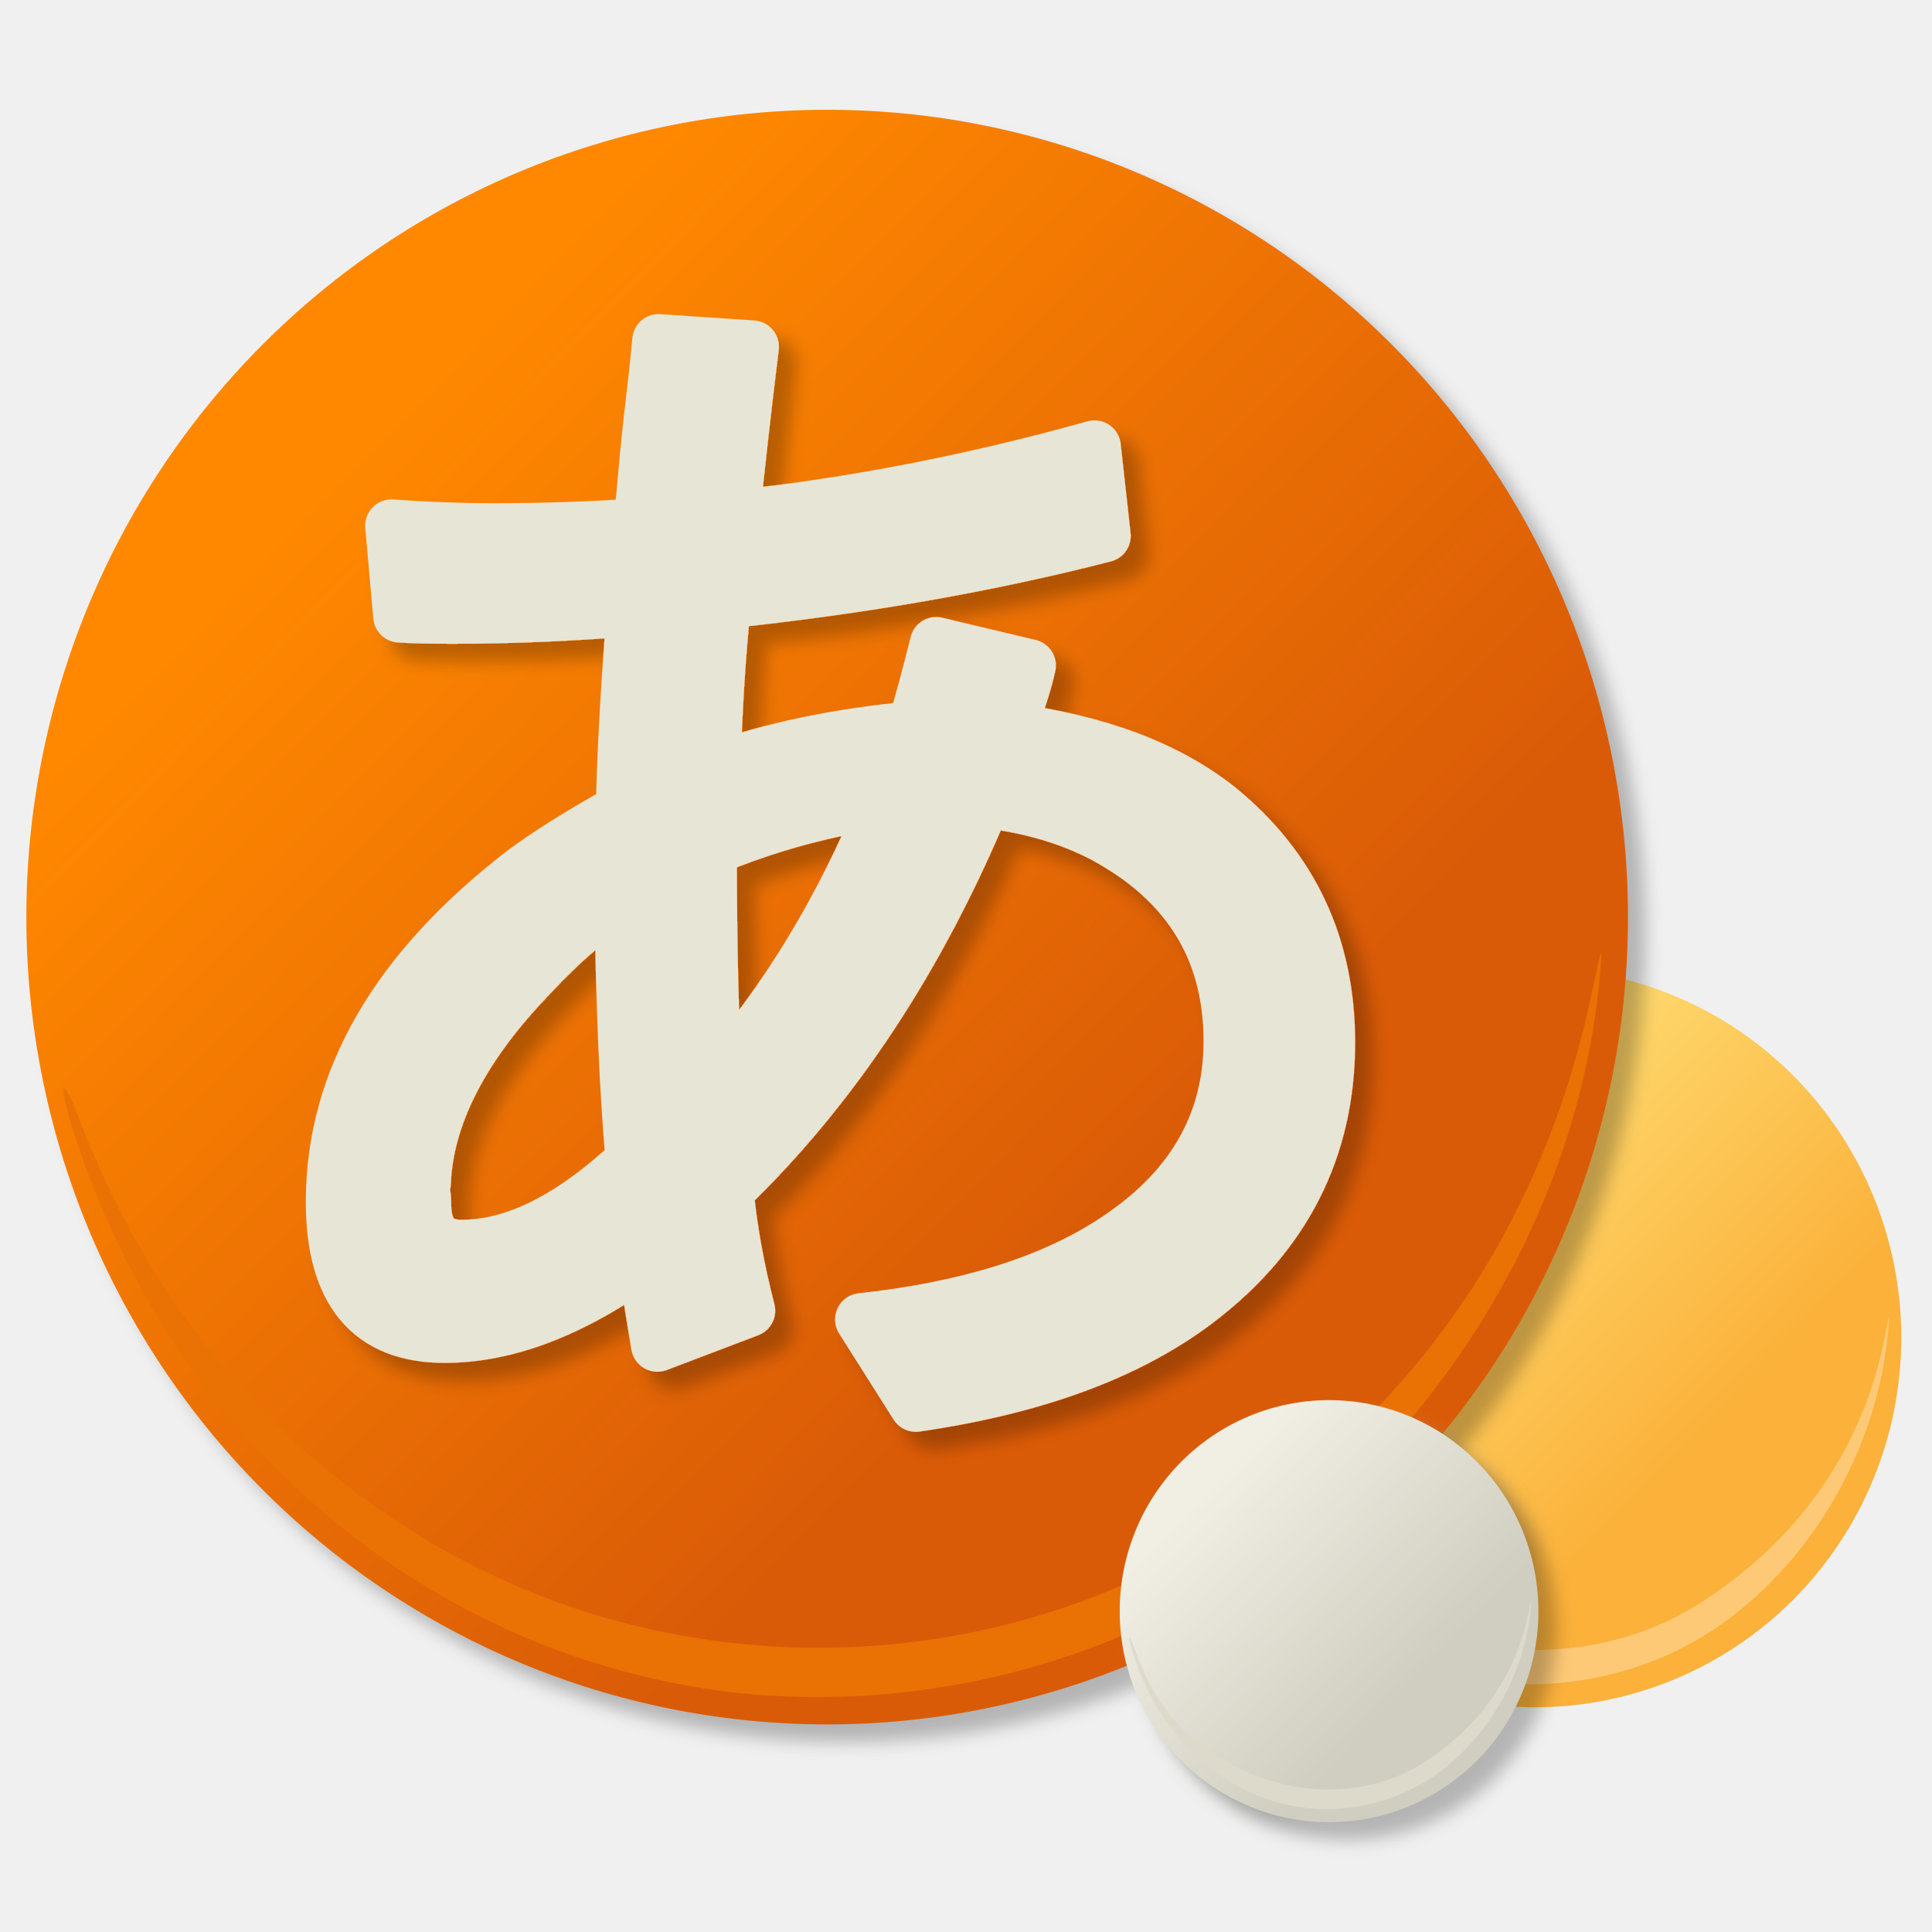
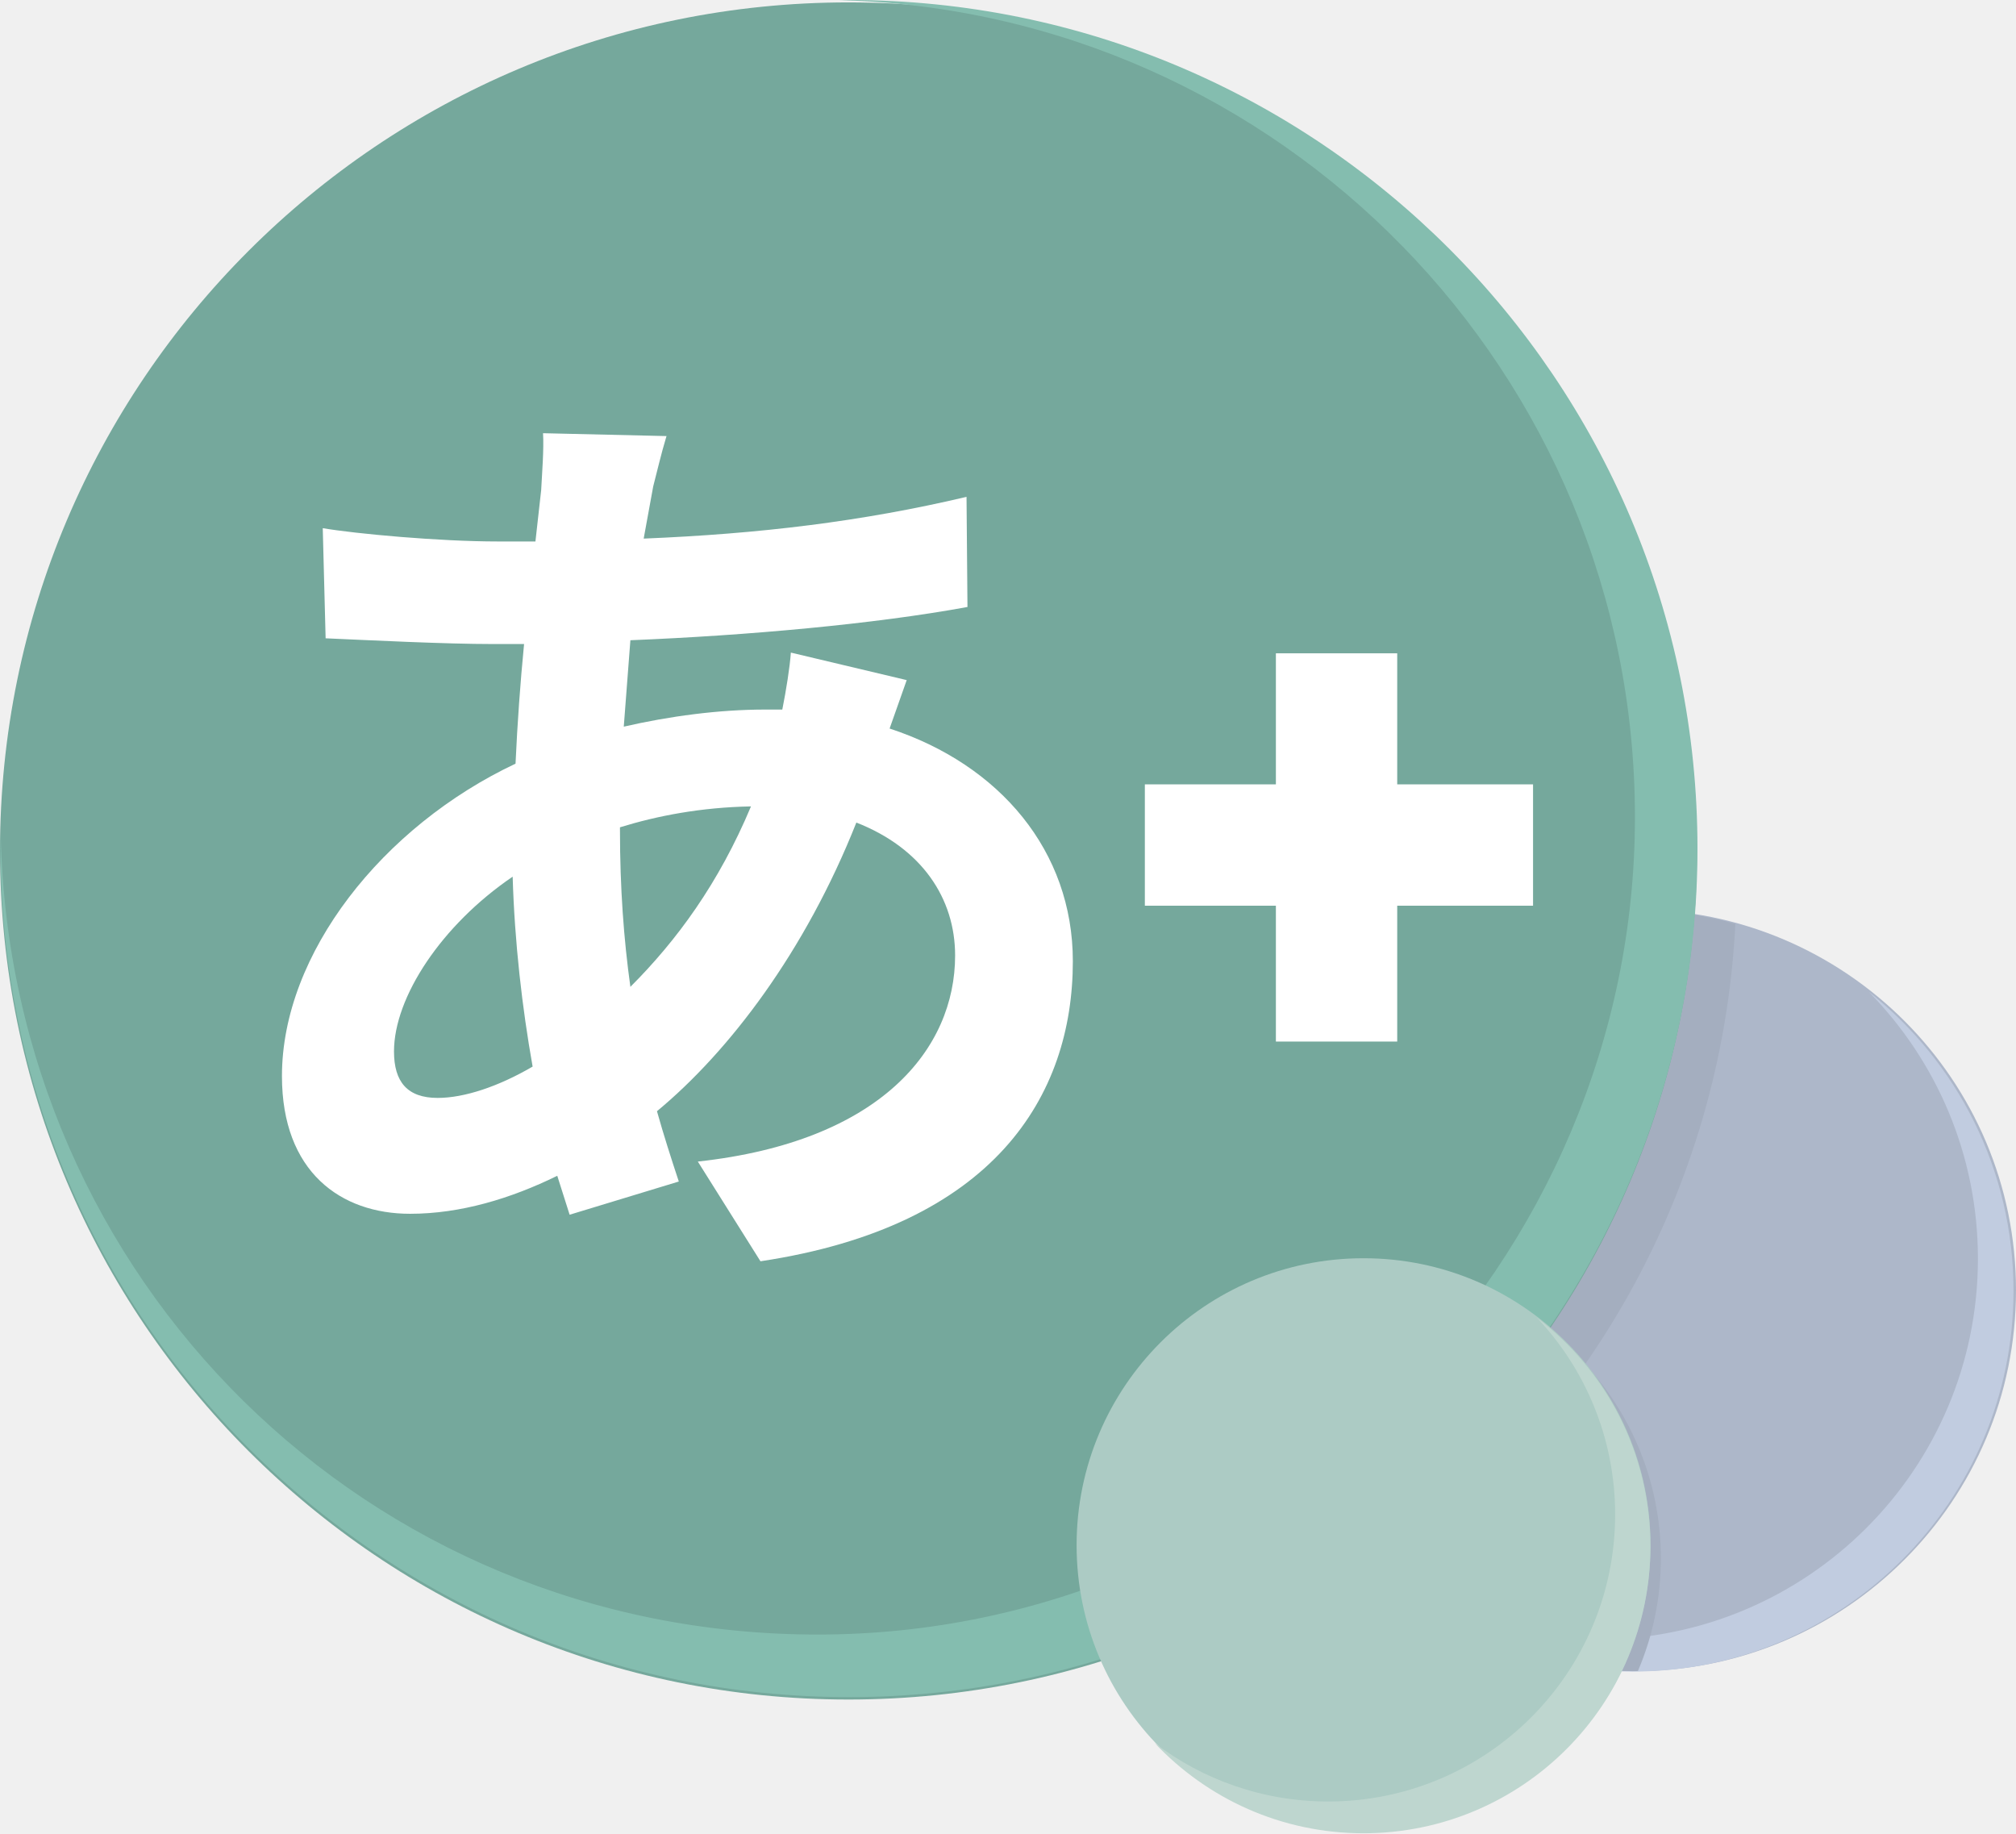
- <svg xmlns="http://www.w3.org/2000/svg" width="440" height="440" fill="none">
-   <path fill="url(#a)" d="M433 304.631c0 22.331-8.799 43.747-24.463 59.538-15.663 15.79-36.906 24.661-59.057 24.661-22.151 0-43.395-8.871-59.058-24.661-15.663-15.791-24.463-37.207-24.463-59.538 0-22.331 8.8-43.747 24.463-59.538 15.663-15.79 36.907-24.661 59.058-24.661 22.151 0 43.394 8.871 59.057 24.661C424.201 260.884 433 282.3 433 304.631Z" />
-   <path fill="#FDC976" d="M336.834 382.649c-30.049-4.984-55.057-28.172-65.348-60.595-2.196-6.918-2.19-9.569.011-3.368 7.293 20.582 16.724 33.162 33.538 43.933 24.859 15.926 57.574 18.25 82.392 2.317 20.895-13.412 36.559-33.634 41.795-60.399 1.062-5.426 1.152-5.642.858-2.058-2.258 27.557-17.899 54.323-40.298 68.961-15.348 10.029-34.982 14.185-52.944 11.206l-.002.003h-.002Z" />
-   <g filter="url(#b)">
-     <path fill="#000" fill-opacity=".25" d="M374.759 212.861c0 48.763-19.215 95.529-53.418 130.01-34.202 34.481-80.591 53.852-128.961 53.852-48.37 0-94.76-19.371-128.962-53.852C29.215 308.39 10 261.624 10 212.861c0-48.763 19.215-95.529 53.418-130.01C97.62 48.372 144.01 29 192.38 29c48.37 0 94.759 19.371 128.961 53.852 34.203 34.48 53.418 81.246 53.418 130.009Z" />
+ <svg xmlns="http://www.w3.org/2000/svg" id="_レイヤー_2" data-name="レイヤー 2" viewBox="0 0 571.26 519.41">
+   <defs>
+     <style>
+       .cls-1 {
+         fill: #accbc4;
+       }
+ 
+       .cls-1, .cls-2, .cls-3, .cls-4, .cls-5, .cls-6, .cls-7, .cls-8 {
+         stroke-width: 0px;
+       }
+ 
+       .cls-2 {
+         fill: #c1cce0;
+       }
+ 
+       .cls-3 {
+         fill: #75a89c;
+       }
+ 
+       .cls-4, .cls-9 {
+         fill: #fff;
+       }
+ 
+       .cls-5 {
+         fill: #a4aebf;
+       }
+ 
+       .cls-9 {
+         font-family: BIZ-UDPGothic-Bold, 'BIZ UDPGothic';
+         font-size: 269.04px;
+         font-weight: 700;
+       }
+ 
+       .cls-6 {
+         fill: #adb7c9;
+       }
+ 
+       .cls-7 {
+         fill: #bed6cf;
+       }
+ 
+       .cls-8 {
+         fill: #84bdaf;
+       }
+     </style>
+   </defs>
+   <g id="_レイヤー_2-2" data-name="レイヤー 2">
+     <g id="_レイヤー_5" data-name="レイヤー 5">
+       <circle class="cls-6" cx="463.34" cy="365.57" r="107.92" />
+       <path class="cls-2" d="m529.56,281.02c19.11,19.47,30.91,46.15,30.91,75.59,0,59.6-48.32,107.92-107.92,107.92-25.28,0-48.53-8.7-66.93-23.26,19.58,19.95,46.85,32.33,77.01,32.33,59.6,0,107.92-48.32,107.92-107.92,0-34.32-16.02-64.9-40.99-84.66Z" />
+       <path class="cls-5" d="m462.62,257.78c-59.6,0-107.92,48.32-107.92,107.92,0,31.79,13.75,60.38,35.63,80.13,58.41-41.32,97.57-108.03,101.41-184.07-9.26-2.59-19.03-3.98-29.12-3.98Z" />
+       <path class="cls-5" d="m389.33,360.23c-12.39,0-24.13,2.78-34.64,7.74,1.29,58.49,49.1,105.5,107.89,105.5.52,0,1.03-.01,1.54-.02,4.19-9.8,6.51-20.59,6.51-31.92,0-44.9-36.4-81.31-81.31-81.31Z" />
+     </g>
+     <g id="_レイヤー_3" data-name="レイヤー 3">
+       <circle class="cls-3" cx="240.42" cy="241.1" r="240.42" />
+       <path class="cls-8" d="m240.58,0c-.96,0-1.91.03-2.87.04,125.12,3.18,225.57,105.61,225.57,231.5s-103.68,231.57-231.57,231.57S3,362.25.21,236.77c-.02,1.21-.05,2.42-.05,3.64,0,132.78,107.64,240.42,240.42,240.42s240.42-107.64,240.42-240.42S373.36,0,240.58,0Z" />
+     </g>
+     <text class="cls-9" transform="translate(55.41 340.13)">
+       <tspan x="0" y="0">あ</tspan>
+     </text>
+     <g id="_レイヤー_4" data-name="レイヤー 4">
+       <circle class="cls-1" cx="386.38" cy="437.8" r="81.31" />
+       <path class="cls-7" d="m435.5,373.33c13.74,14.56,22.17,34.17,22.17,55.77,0,44.9-36.4,81.31-81.31,81.31-18.46,0-35.48-6.16-49.13-16.53,14.82,15.71,35.82,25.53,59.13,25.53,44.9,0,81.31-36.4,81.31-81.31,0-26.44-12.63-49.92-32.17-64.77Z" />
+     </g>
+     <g>
+       <rect class="cls-4" x="361.54" y="185.1" width="34.38" height="110" />
+       <rect class="cls-4" x="362.23" y="184.42" width="34.38" height="110" transform="translate(618.83 -140) rotate(90)" />
+     </g>
  </g>
-   <path fill="url(#c)" d="M370.759 208.861c0 48.763-19.215 95.529-53.418 130.01-34.202 34.481-80.591 53.852-128.961 53.852-48.37 0-94.76-19.371-128.962-53.852C25.215 304.39 6 257.624 6 208.861c0-48.763 19.215-95.529 53.418-130.01C93.62 44.372 140.01 25 188.38 25c48.37 0 94.759 19.371 128.961 53.852 34.203 34.48 53.418 81.246 53.418 130.009Z" />
-   <path fill="#EA7104" d="M160.767 384.597C95.149 374.494 40.542 327.484 18.069 261.754c-4.794-14.024-4.782-19.398.016-6.828 15.926 41.726 42.904 74.301 79.62 96.138 54.283 32.286 123.168 32.281 177.362-.013 45.628-27.19 76.001-70.543 87.436-124.803 2.318-11 2.515-11.438 1.874-4.171-4.931 55.864-39.087 110.127-87.999 139.802-33.513 20.332-76.388 28.758-115.611 22.718Z" />
-   <g filter="url(#d)">
-     <path fill="#E7E5D6" d="M89.163 119.734c7.885.577 15.676.865 23.373.865 11.546 0 22.623-.384 33.231-1.153l.563-6.481.845-9.219c.469-4.897 1.126-10.85 1.971-17.86.469-4.417.751-7.202.845-8.355l21.402 1.44c-1.783 14.5-3.238 27.416-4.365 38.747 27.41-2.977 54.82-8.306 82.231-15.988l2.253 20.309c-26.472 6.818-55.29 11.859-86.455 15.124-1.22 11.619-2.018 24.294-2.394 38.026 12.86-4.705 27.974-7.874 45.34-9.507 1.595-5.185 3.332-11.571 5.209-19.157l21.262 5.042c-.657 3.072-2.159 7.922-4.506 14.547 19.995 2.593 35.859 8.547 47.593 17.861 16.709 13.636 25.063 31.448 25.063 53.438 0 24.198-9.997 43.883-29.991 59.055-15.583 11.811-36.939 19.685-64.067 23.622l-12.391-19.589c23.749-2.593 42.711-8.45 56.886-17.573 18.022-11.522 27.034-26.79 27.034-45.803 0-19.397-8.354-34.233-25.063-44.508-8.449-5.281-18.727-8.642-30.837-10.082-14.831 35.721-34.356 65.248-58.575 88.582.845 8.835 2.488 17.957 4.928 27.367l-20.839 7.923c-.469-2.689-1.502-9.171-3.098-19.445-16.051 11.619-31.165 17.428-45.339 17.428-17.084 0-25.627-10.227-25.627-30.68 0-27.751 14.503-52.813 43.509-75.187 5.539-4.129 13.048-8.834 22.529-14.116.282-13.155 1.127-28.327 2.535-45.516-14.363 1.153-28.068 1.729-41.116 1.729-5.069 0-9.105-.096-12.109-.288l-1.83-20.598m52.239 84.982c-6.571 4.033-13.377 9.843-20.417 17.429-15.02 15.556-23.092 30.776-24.219 45.66 0 1.344-.14 2.352-.422 3.024.281.961.422 2.113.422 3.457 0 6.338 2.77 9.507 8.308 9.507 12.109 0 25.063-6.482 38.862-19.445-1.408-15.364-2.253-35.241-2.534-59.632m60.264-22.181c-13.986 2.016-27.269 5.665-39.848 10.946 0 22.182.423 39.707 1.268 52.574 15.582-17.765 28.442-38.938 38.58-63.52Z" />
-     <path stroke="#E7E5D6" stroke-linecap="round" stroke-linejoin="round" stroke-width="12" d="M89.163 119.734c7.885.577 15.676.865 23.373.865 11.546 0 22.623-.384 33.231-1.153l.563-6.481.845-9.219c.469-4.897 1.126-10.85 1.971-17.86.469-4.417.751-7.202.845-8.355l21.402 1.44c-1.783 14.5-3.238 27.416-4.365 38.747 27.41-2.977 54.82-8.306 82.231-15.988l2.253 20.309c-26.472 6.818-55.29 11.859-86.455 15.124-1.22 11.619-2.018 24.294-2.394 38.026 12.86-4.705 27.974-7.874 45.34-9.507 1.595-5.185 3.332-11.571 5.209-19.157l21.262 5.042c-.657 3.072-2.159 7.922-4.506 14.547 19.995 2.593 35.859 8.547 47.593 17.861 16.709 13.636 25.063 31.448 25.063 53.438 0 24.198-9.997 43.883-29.991 59.055-15.583 11.811-36.939 19.685-64.067 23.622l-12.391-19.589c23.749-2.593 42.711-8.45 56.886-17.573 18.022-11.522 27.034-26.79 27.034-45.803 0-19.397-8.354-34.233-25.063-44.508-8.449-5.281-18.727-8.642-30.837-10.082-14.831 35.721-34.356 65.248-58.575 88.582.845 8.835 2.488 17.957 4.928 27.367l-20.839 7.923c-.469-2.689-1.502-9.171-3.098-19.445-16.051 11.619-31.165 17.428-45.339 17.428-17.084 0-25.627-10.227-25.627-30.68 0-27.751 14.503-52.813 43.509-75.187 5.539-4.129 13.048-8.834 22.529-14.116.282-13.155 1.127-28.327 2.535-45.516-14.363 1.153-28.068 1.729-41.116 1.729-5.069 0-9.105-.096-12.109-.288l-1.83-20.598m52.239 84.982c-6.571 4.033-13.377 9.843-20.417 17.429-15.02 15.556-23.092 30.776-24.219 45.66 0 1.344-.14 2.352-.422 3.024.281.961.422 2.113.422 3.457 0 6.338 2.77 9.507 8.308 9.507 12.109 0 25.063-6.482 38.862-19.445-1.408-15.364-2.253-35.241-2.534-59.632m60.264-22.181c-13.986 2.016-27.269 5.665-39.848 10.946 0 22.182.423 39.707 1.268 52.574 15.582-17.765 28.442-38.938 38.58-63.52Z" />
-   </g>
-   <g filter="url(#e)">
-     <path fill="url(#f)" d="M354.363 370.934c0 12.747-5.023 24.972-13.964 33.986-8.941 9.014-21.068 14.078-33.713 14.078-12.644 0-24.771-5.064-33.712-14.078-8.941-9.014-13.964-21.239-13.964-33.986 0-12.748 5.023-24.973 13.964-33.986 8.941-9.014 21.068-14.078 33.712-14.078 12.645 0 24.772 5.064 33.713 14.078 8.941 9.013 13.964 21.238 13.964 33.986Z" />
-   </g>
-   <path fill="url(#g)" d="M350.361 366.936c0 12.748-5.024 24.973-13.965 33.986-8.941 9.014-21.067 14.078-33.712 14.078-12.645 0-24.771-5.064-33.712-14.078-8.941-9.013-13.964-21.238-13.964-33.986 0-12.747 5.023-24.972 13.964-33.986 8.941-9.014 21.067-14.078 33.712-14.078 12.645 0 24.771 5.064 33.712 14.078 8.941 9.014 13.965 21.239 13.965 33.986Z" />
-   <path fill="#DDDACC" d="M295.466 411.472c-17.154-2.845-31.429-16.082-37.303-34.59-1.254-3.949-1.251-5.462.005-1.923 4.163 11.749 9.547 18.93 19.145 25.079 14.19 9.091 32.865 10.417 47.032 1.323 11.928-7.656 20.869-19.2 23.858-34.479.606-3.097.658-3.22.49-1.174-1.289 15.73-10.218 31.009-23.004 39.365-8.761 5.725-19.969 8.098-30.222 6.397l-.001.002Z" />
-   <defs>
-     <linearGradient id="a" x1="383.545" x2="302.158" y1="333.11" y2="254.173" gradientUnits="userSpaceOnUse">
-       <stop stop-color="#FBB13A" />
-       <stop offset="1" stop-color="#FFE57E" />
-     </linearGradient>
-     <linearGradient id="c" x1="262.766" x2="85.045" y1="271.05" y2="98.679" gradientUnits="userSpaceOnUse">
-       <stop stop-color="#DA5B07" />
-       <stop offset="1" stop-color="#F80" />
-     </linearGradient>
-     <linearGradient id="f" x1="326.132" x2="279.673" y1="387.191" y2="342.131" gradientUnits="userSpaceOnUse">
-       <stop stop-opacity=".25" />
-       <stop offset="1" stop-color="#F1EFE3" />
-     </linearGradient>
-     <linearGradient id="g" x1="322.13" x2="275.671" y1="383.193" y2="338.133" gradientUnits="userSpaceOnUse">
-       <stop stop-color="#D0CEC1" />
-       <stop offset="1" stop-color="#F1EFE3" />
-     </linearGradient>
-     <filter id="b" width="372.759" height="375.723" x="6" y="25" color-interpolation-filters="sRGB" filterUnits="userSpaceOnUse">
-       <feFlood flood-opacity="0" result="BackgroundImageFix" />
-       <feBlend in="SourceGraphic" in2="BackgroundImageFix" result="shape" />
-       <feGaussianBlur result="effect1_foregroundBlur_222_82" stdDeviation="2" />
-     </filter>
-     <filter id="d" width="246.979" height="262.559" x="69.645" y="71.531" color-interpolation-filters="sRGB" filterUnits="userSpaceOnUse">
-       <feFlood flood-opacity="0" result="BackgroundImageFix" />
-       <feColorMatrix in="SourceAlpha" result="hardAlpha" values="0 0 0 0 0 0 0 0 0 0 0 0 0 0 0 0 0 0 127 0" />
-       <feOffset dx="4" dy="4" />
-       <feGaussianBlur stdDeviation="2" />
-       <feComposite in2="hardAlpha" operator="out" />
-       <feColorMatrix values="0 0 0 0 0 0 0 0 0 0 0 0 0 0 0 0 0 0 0.25 0" />
-       <feBlend in2="BackgroundImageFix" result="effect1_dropShadow_222_82" />
-       <feBlend in="SourceGraphic" in2="effect1_dropShadow_222_82" result="shape" />
-     </filter>
-     <filter id="e" width="103.353" height="104.128" x="255.01" y="318.87" color-interpolation-filters="sRGB" filterUnits="userSpaceOnUse">
-       <feFlood flood-opacity="0" result="BackgroundImageFix" />
-       <feBlend in="SourceGraphic" in2="BackgroundImageFix" result="shape" />
-       <feGaussianBlur result="effect1_foregroundBlur_222_82" stdDeviation="2" />
-     </filter>
-   </defs>
</svg>
